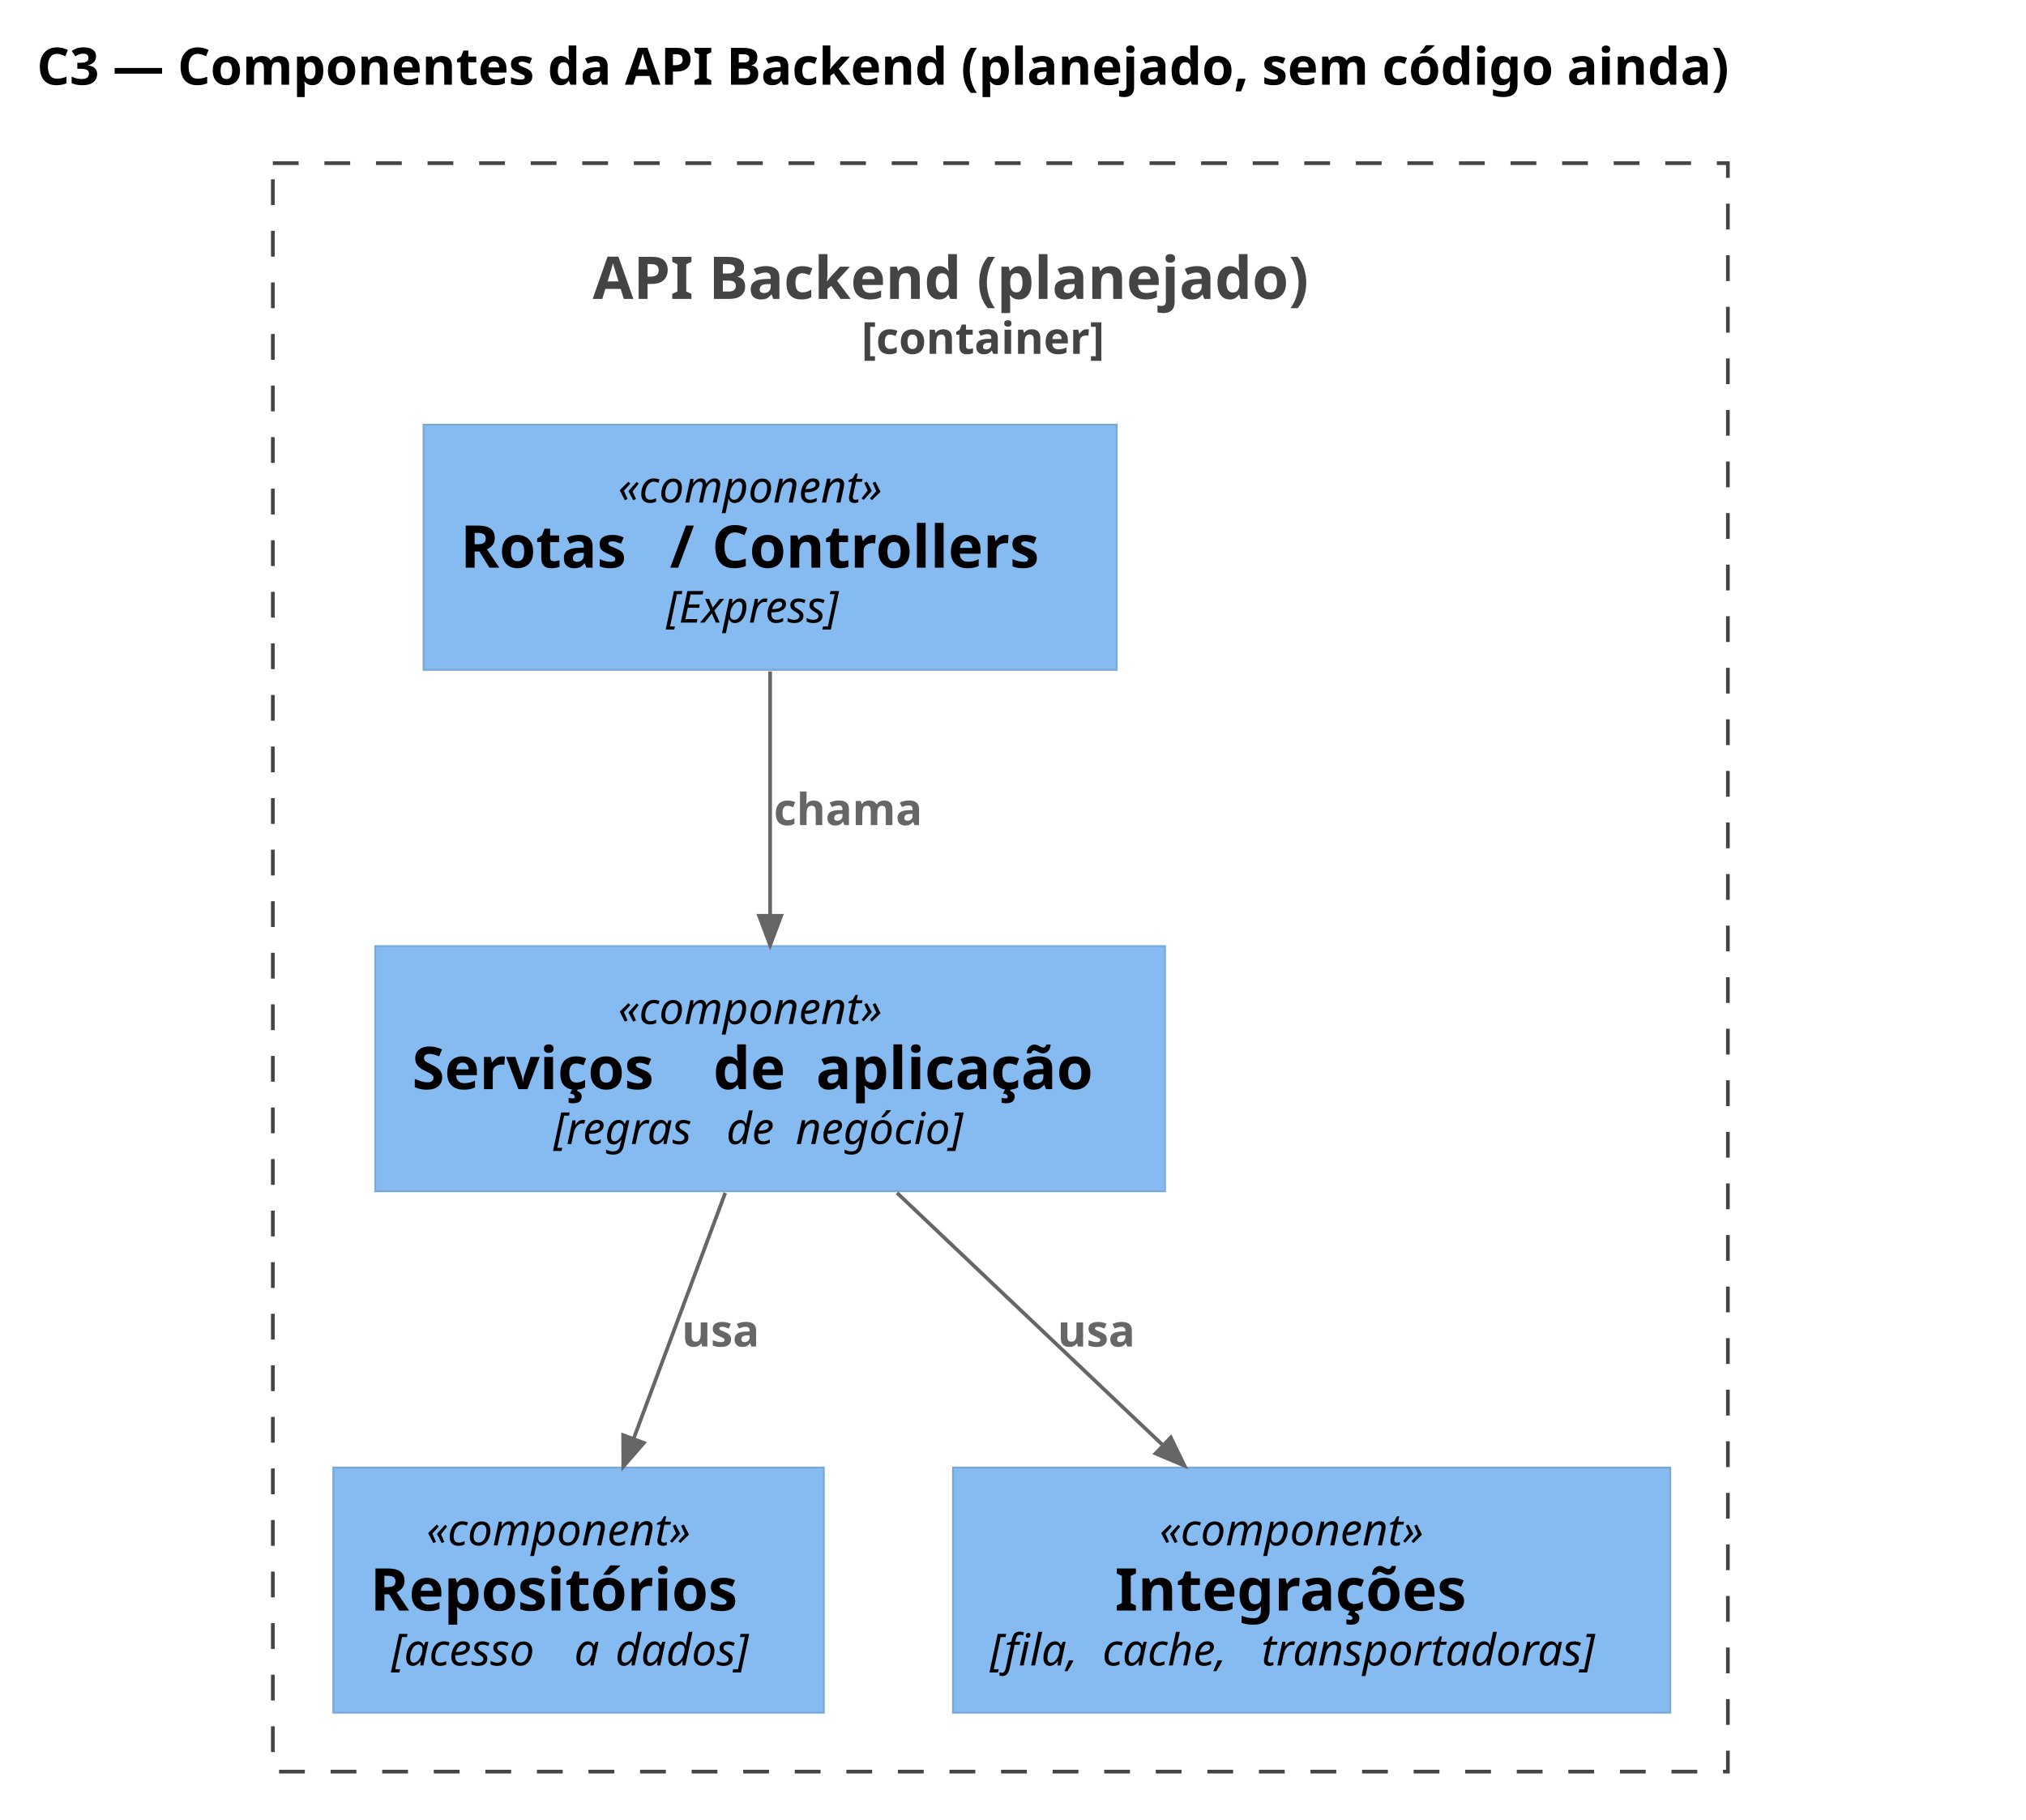
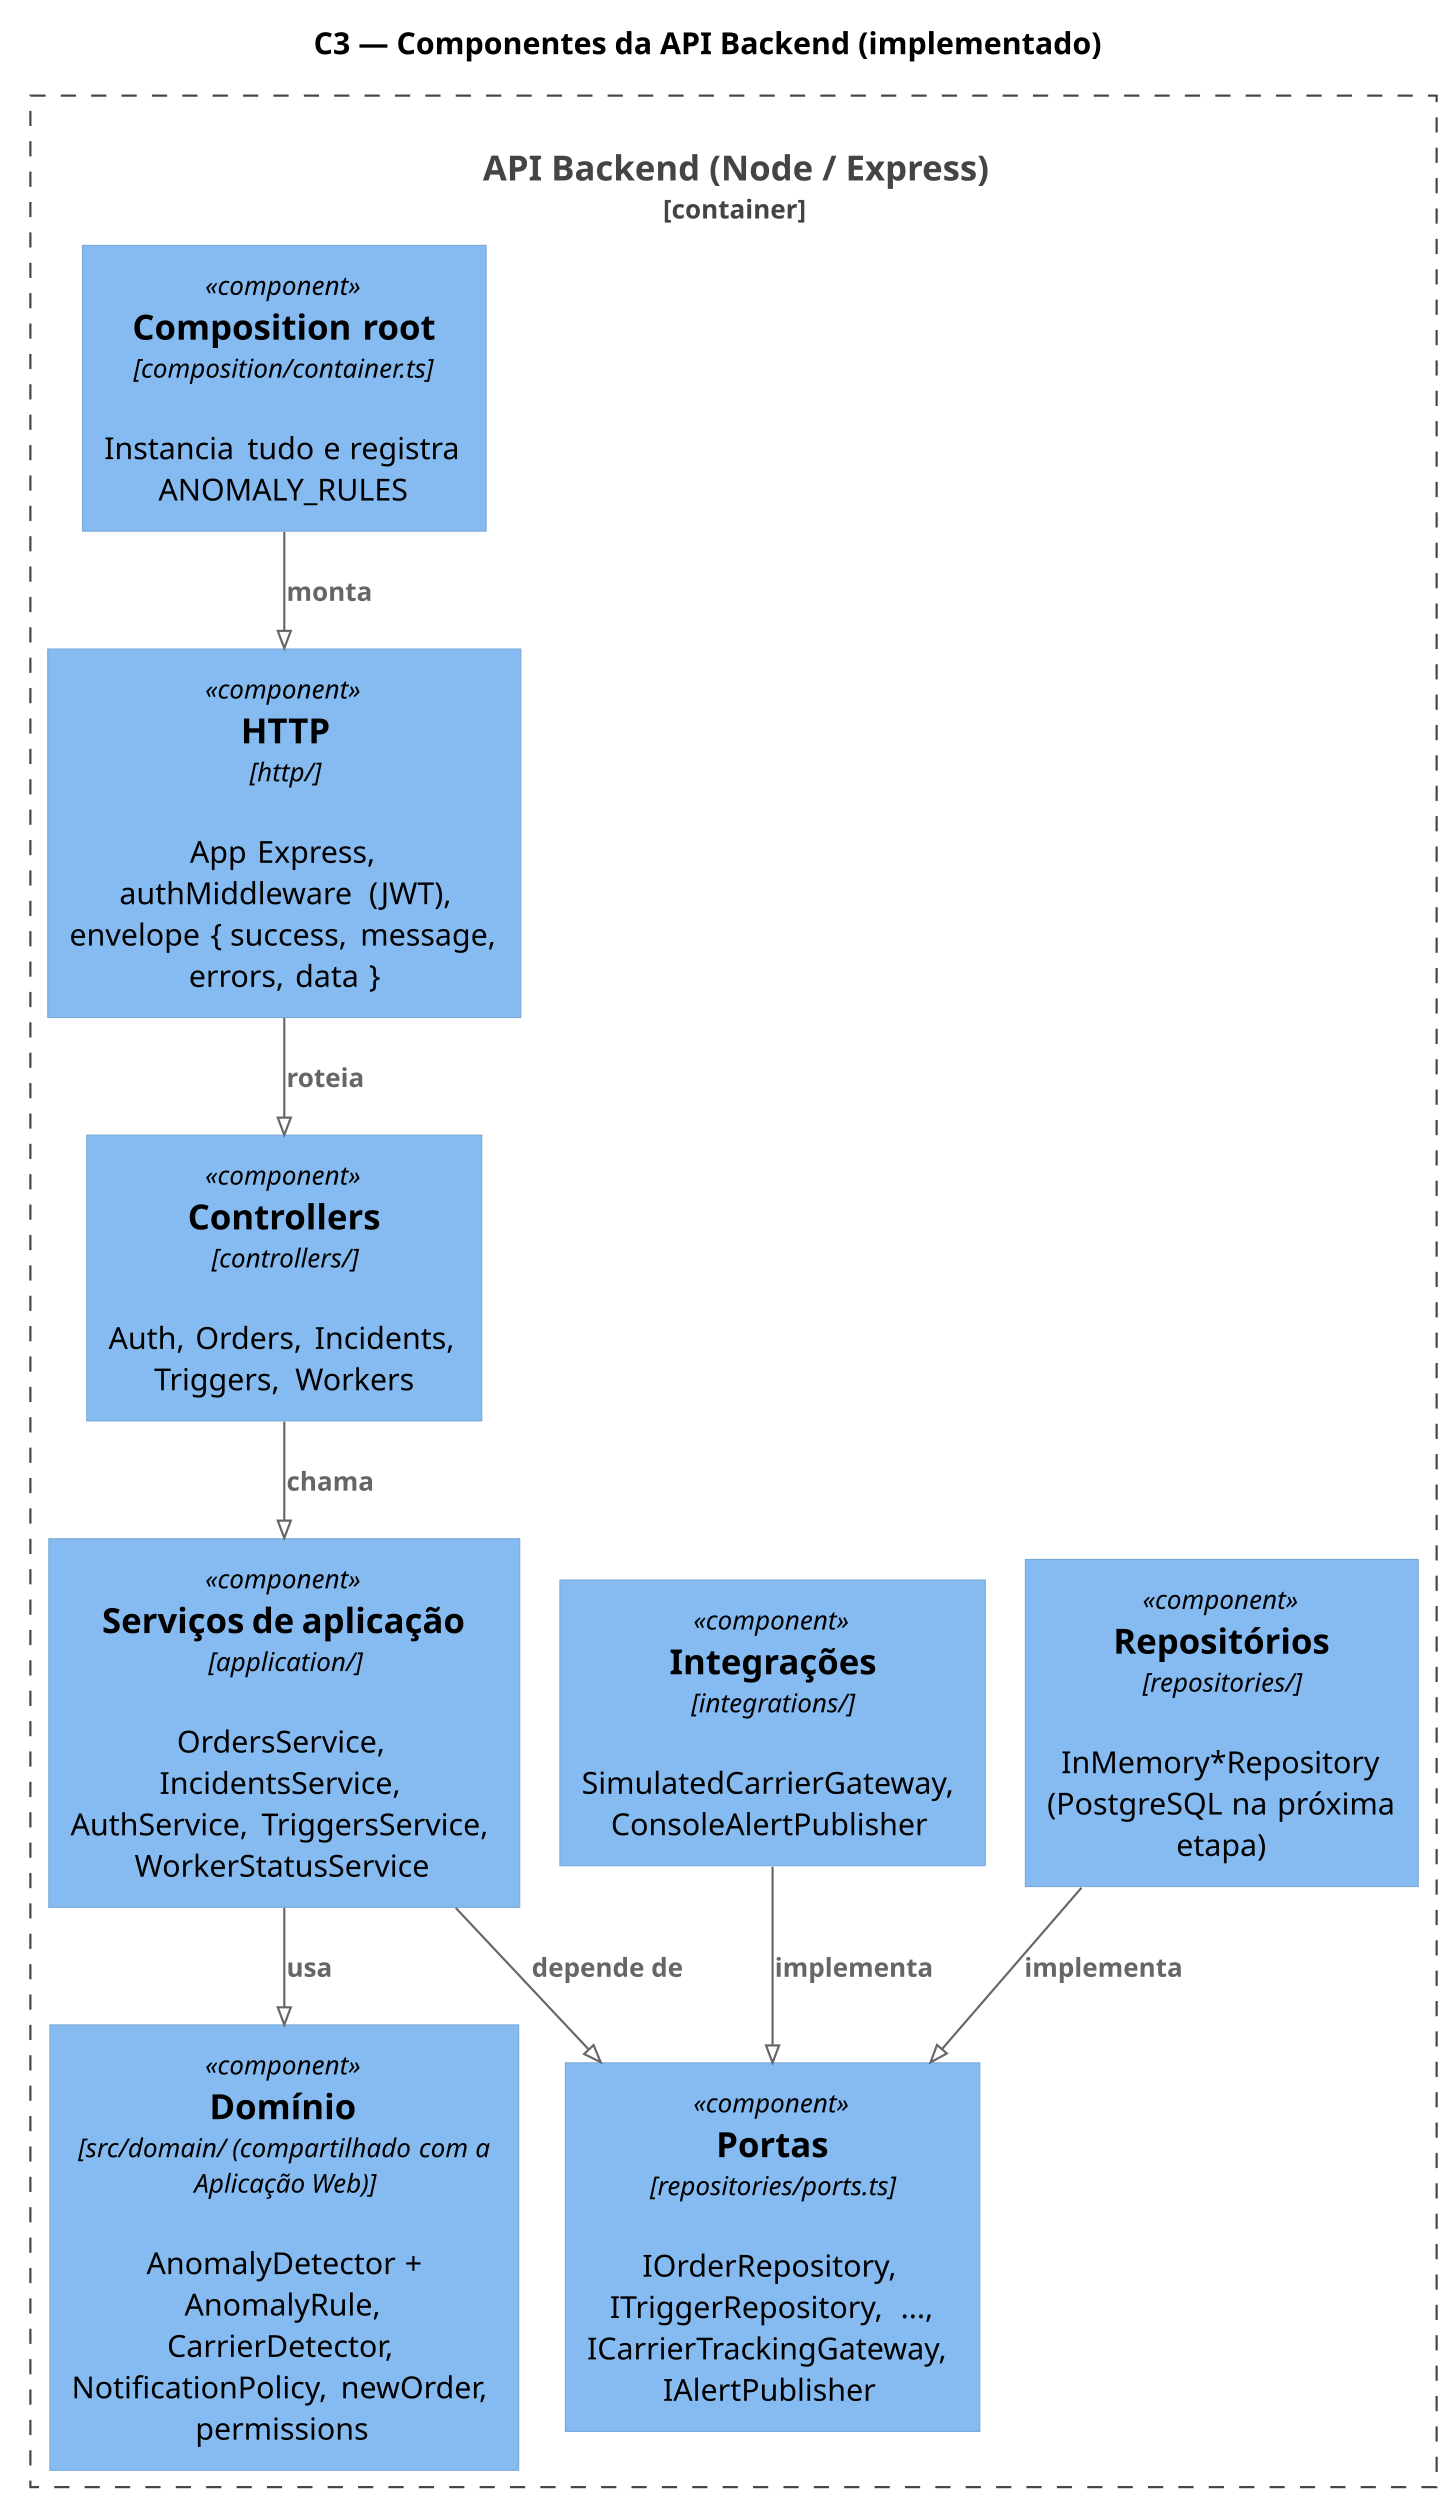
- <svg xmlns="http://www.w3.org/2000/svg" version="1.1" data-diagram-type="DESCRIPTION" style="width:550px;height:494px;background:#FFFFFF;" width="550px" height="494px" viewBox="0 0 550 494" zoomAndPan="magnify" preserveAspectRatio="none" contentStyleType="text/css">
+ <svg xmlns="http://www.w3.org/2000/svg" contentStyleType="text/css" height="1152px" preserveAspectRatio="none" style="width:668px;height:1152px;background:#FFFFFF;" version="1.1" viewBox="0 0 668 1152" width="668px" zoomAndPan="magnify">
  <defs />
-   <g font-family="sans-serif" lengthAdjust="spacing">
-     <g class="title" data-source-line="3">
-       <text x="10" y="22.995" fill="#000" font-size="14" textLength="523.141" font-weight="700">C3 — Componentes da API Backend (planejado, sem código ainda)</text>
+   <g>
+     <text fill="#000000" font-family="sans-serif" font-size="14" font-weight="bold" lengthAdjust="spacing" textLength="364" x="144.5" y="24.966">C3 — Componentes da API Backend (implementado)</text>
+     <g id="cluster_api">
+       <rect fill="none" height="1102" style="stroke:#444444;stroke-width:1.0;stroke-dasharray:7.0,7.0;" width="648" x="14" y="44.068" />
+       <text fill="#444444" font-family="sans-serif" font-size="16" font-weight="bold" lengthAdjust="spacing" textLength="231" x="222.5" y="83.172">API Backend (Node / Express)</text>
+       <text fill="#444444" font-family="sans-serif" font-size="12" font-weight="bold" lengthAdjust="spacing" textLength="65" x="305.5" y="100.688">[container]</text>
    </g>
-     <g class="cluster" data-qualified-name="api" id="ent0001" data-source-line="1690">
-       <rect x="74.07" y="44.297" width="395" height="436.69" fill="none" style="stroke:#444;stroke-width:1;stroke-dasharray:7,7;" />
-       <text x="160.898" y="81.148" fill="#444" font-size="16" textLength="221.344" font-weight="700">API Backend (planejado)</text>
-       <text x="233.862" y="96.061" fill="#444" font-size="12" textLength="75.416" font-weight="700">[container]</text>
+     <g id="elem_httpc">
+       <rect fill="#85BBF0" height="169.82" style="stroke:#78A8D8;stroke-width:0.5;" width="218" x="22" y="299.068" />
+       <text fill="#000000" font-family="sans-serif" font-size="12" font-style="italic" lengthAdjust="spacing" textLength="73" x="94.5" y="321.896">«component»</text>
+       <text fill="#000000" font-family="sans-serif" font-size="16" font-weight="bold" lengthAdjust="spacing" textLength="40" x="111" y="342.516">HTTP</text>
+       <text fill="#000000" font-family="sans-serif" font-size="12" font-style="italic" lengthAdjust="spacing" textLength="32" x="115" y="360.032">[http/]</text>
+       <text fill="#000000" font-family="sans-serif" font-size="14" lengthAdjust="spacing" textLength="4" x="129" y="378.514"> </text>
+       <text fill="#000000" font-family="sans-serif" font-size="14" lengthAdjust="spacing" textLength="27" x="87.5" y="397.582">App</text>
+       <text fill="#000000" font-family="sans-serif" font-size="14" lengthAdjust="spacing" textLength="4" x="114.5" y="397.582"> </text>
+       <text fill="#000000" font-family="sans-serif" font-size="14" lengthAdjust="spacing" textLength="56" x="118.5" y="397.582">Express,</text>
+       <text fill="#000000" font-family="sans-serif" font-size="14" lengthAdjust="spacing" textLength="111" x="55" y="416.65">authMiddleware</text>
+       <text fill="#000000" font-family="sans-serif" font-size="14" lengthAdjust="spacing" textLength="4" x="166" y="416.65"> </text>
+       <text fill="#000000" font-family="sans-serif" font-size="14" lengthAdjust="spacing" textLength="37" x="170" y="416.65">(JWT),</text>
+       <text fill="#000000" font-family="sans-serif" font-size="14" lengthAdjust="spacing" textLength="61" x="32" y="435.718">envelope</text>
+       <text fill="#000000" font-family="sans-serif" font-size="14" lengthAdjust="spacing" textLength="4" x="93" y="435.718"> </text>
+       <text fill="#000000" font-family="sans-serif" font-size="14" lengthAdjust="spacing" textLength="5" x="97" y="435.718">{</text>
+       <text fill="#000000" font-family="sans-serif" font-size="14" lengthAdjust="spacing" textLength="4" x="102" y="435.718"> </text>
+       <text fill="#000000" font-family="sans-serif" font-size="14" lengthAdjust="spacing" textLength="56" x="106" y="435.718">success,</text>
+       <text fill="#000000" font-family="sans-serif" font-size="14" lengthAdjust="spacing" textLength="4" x="162" y="435.718"> </text>
+       <text fill="#000000" font-family="sans-serif" font-size="14" lengthAdjust="spacing" textLength="64" x="166" y="435.718">message,</text>
+       <text fill="#000000" font-family="sans-serif" font-size="14" lengthAdjust="spacing" textLength="45" x="87" y="454.786">errors,</text>
+       <text fill="#000000" font-family="sans-serif" font-size="14" lengthAdjust="spacing" textLength="4" x="132" y="454.786"> </text>
+       <text fill="#000000" font-family="sans-serif" font-size="14" lengthAdjust="spacing" textLength="30" x="136" y="454.786">data</text>
+       <text fill="#000000" font-family="sans-serif" font-size="14" lengthAdjust="spacing" textLength="4" x="166" y="454.786"> </text>
+       <text fill="#000000" font-family="sans-serif" font-size="14" lengthAdjust="spacing" textLength="5" x="170" y="454.786">}</text>
    </g>
-     <g class="entity" data-qualified-name="api.routes" id="ent0002" data-source-line="83">
-       <rect x="114.99" y="115.297" width="188.156" height="66.563" fill="#85BBF0" style="stroke:#78A8D8;stroke-width:0.5;" />
-       <text x="167.783" y="136.436" fill="#000" font-size="12" textLength="82.57" font-style="italic">«component»</text>
-       <text x="124.99" y="154.117" fill="#000" font-size="16" textLength="51.281" font-weight="700">Rotas</text>
-       <text x="176.272" y="154.117" fill="#000" font-size="16" font-weight="700"> </text>
-       <text x="181.842" y="154.117" fill="#000" font-size="16" font-weight="700">/</text>
-       <text x="187.686" y="154.117" fill="#000" font-size="16" font-weight="700"> </text>
-       <text x="193.256" y="154.117" fill="#000" font-size="16" textLength="99.891" font-weight="700">Controllers</text>
-       <text x="180.826" y="169.029" fill="#000" font-size="12" textLength="56.484" font-style="italic">[Express]</text>
+     <g id="elem_routes">
+       <rect fill="#85BBF0" height="131.684" style="stroke:#78A8D8;stroke-width:0.5;" width="182" x="40" y="523.068" />
+       <text fill="#000000" font-family="sans-serif" font-size="12" font-style="italic" lengthAdjust="spacing" textLength="73" x="94.5" y="545.896">«component»</text>
+       <text fill="#000000" font-family="sans-serif" font-size="16" font-weight="bold" lengthAdjust="spacing" textLength="89" x="86.5" y="566.516">Controllers</text>
+       <text fill="#000000" font-family="sans-serif" font-size="12" font-style="italic" lengthAdjust="spacing" textLength="67" x="97.5" y="584.032">[controllers/]</text>
+       <text fill="#000000" font-family="sans-serif" font-size="14" lengthAdjust="spacing" textLength="4" x="129" y="602.514"> </text>
+       <text fill="#000000" font-family="sans-serif" font-size="14" lengthAdjust="spacing" textLength="36" x="50" y="621.582">Auth,</text>
+       <text fill="#000000" font-family="sans-serif" font-size="14" lengthAdjust="spacing" textLength="4" x="86" y="621.582"> </text>
+       <text fill="#000000" font-family="sans-serif" font-size="14" lengthAdjust="spacing" textLength="51" x="90" y="621.582">Orders,</text>
+       <text fill="#000000" font-family="sans-serif" font-size="14" lengthAdjust="spacing" textLength="4" x="141" y="621.582"> </text>
+       <text fill="#000000" font-family="sans-serif" font-size="14" lengthAdjust="spacing" textLength="67" x="145" y="621.582">Incidents,</text>
+       <text fill="#000000" font-family="sans-serif" font-size="14" lengthAdjust="spacing" textLength="61" x="71" y="640.65">Triggers,</text>
+       <text fill="#000000" font-family="sans-serif" font-size="14" lengthAdjust="spacing" textLength="4" x="132" y="640.65"> </text>
+       <text fill="#000000" font-family="sans-serif" font-size="14" lengthAdjust="spacing" textLength="55" x="136" y="640.65">Workers</text>
    </g>
-     <g class="entity" data-qualified-name="api.appsvc" id="ent0003" data-source-line="83">
-       <rect x="101.87" y="256.867" width="214.398" height="66.563" fill="#85BBF0" style="stroke:#78A8D8;stroke-width:0.5;" />
-       <text x="167.784" y="278.006" fill="#000" font-size="12" textLength="82.57" font-style="italic">«component»</text>
-       <text x="111.87" y="295.687" fill="#000" font-size="16" textLength="76.18" font-weight="700">Serviços</text>
-       <text x="188.05" y="295.687" fill="#000" font-size="16" font-weight="700"> </text>
-       <text x="193.62" y="295.687" fill="#000" font-size="16" textLength="22.305" font-weight="700">de</text>
-       <text x="215.925" y="295.687" fill="#000" font-size="16" font-weight="700"> </text>
-       <text x="221.495" y="295.687" fill="#000" font-size="16" textLength="84.773" font-weight="700">aplicação</text>
-       <text x="150.227" y="310.599" fill="#000" font-size="12" textLength="43.154" font-style="italic">[regras</text>
-       <text x="193.381" y="310.599" fill="#000" font-size="12" font-style="italic"> </text>
-       <text x="197.196" y="310.599" fill="#000" font-size="12" textLength="15" font-style="italic">de</text>
-       <text x="212.196" y="310.599" fill="#000" font-size="12" font-style="italic"> </text>
-       <text x="216.01" y="310.599" fill="#000" font-size="12" textLength="51.902" font-style="italic">negócio]</text>
+     <g id="elem_appsvc">
+       <rect fill="#85BBF0" height="169.82" style="stroke:#78A8D8;stroke-width:0.5;" width="217" x="22.5" y="709.068" />
+       <text fill="#000000" font-family="sans-serif" font-size="12" font-style="italic" lengthAdjust="spacing" textLength="73" x="94.5" y="731.896">«component»</text>
+       <text fill="#000000" font-family="sans-serif" font-size="16" font-weight="bold" lengthAdjust="spacing" textLength="65" x="47" y="752.516">Serviços</text>
+       <text fill="#000000" font-family="sans-serif" font-size="16" font-weight="bold" lengthAdjust="spacing" textLength="4" x="112" y="752.516"> </text>
+       <text fill="#000000" font-family="sans-serif" font-size="16" font-weight="bold" lengthAdjust="spacing" textLength="19" x="116" y="752.516">de</text>
+       <text fill="#000000" font-family="sans-serif" font-size="16" font-weight="bold" lengthAdjust="spacing" textLength="4" x="135" y="752.516"> </text>
+       <text fill="#000000" font-family="sans-serif" font-size="16" font-weight="bold" lengthAdjust="spacing" textLength="76" x="139" y="752.516">aplicação</text>
+       <text fill="#000000" font-family="sans-serif" font-size="12" font-style="italic" lengthAdjust="spacing" textLength="70" x="96" y="770.032">[application/]</text>
+       <text fill="#000000" font-family="sans-serif" font-size="14" lengthAdjust="spacing" textLength="4" x="129" y="788.514"> </text>
+       <text fill="#000000" font-family="sans-serif" font-size="14" lengthAdjust="spacing" textLength="99" x="81.5" y="807.582">OrdersService,</text>
+       <text fill="#000000" font-family="sans-serif" font-size="14" lengthAdjust="spacing" textLength="115" x="73.5" y="826.65">IncidentsService,</text>
+       <text fill="#000000" font-family="sans-serif" font-size="14" lengthAdjust="spacing" textLength="84" x="32.5" y="845.718">AuthService,</text>
+       <text fill="#000000" font-family="sans-serif" font-size="14" lengthAdjust="spacing" textLength="4" x="116.5" y="845.718"> </text>
+       <text fill="#000000" font-family="sans-serif" font-size="14" lengthAdjust="spacing" textLength="109" x="120.5" y="845.718">TriggersService,</text>
+       <text fill="#000000" font-family="sans-serif" font-size="14" lengthAdjust="spacing" textLength="138" x="62" y="864.786">WorkerStatusService</text>
    </g>
-     <g class="entity" data-qualified-name="api.repo" id="ent0004" data-source-line="83">
-       <rect x="90.49" y="398.427" width="133.156" height="66.563" fill="#85BBF0" style="stroke:#78A8D8;stroke-width:0.5;" />
-       <text x="115.783" y="419.566" fill="#000" font-size="12" textLength="82.57" font-style="italic">«component»</text>
-       <text x="100.49" y="437.247" fill="#000" font-size="16" textLength="113.156" font-weight="700">Repositórios</text>
-       <text x="106.215" y="452.159" fill="#000" font-size="12" textLength="45.861" font-style="italic">[acesso</text>
-       <text x="152.076" y="452.159" fill="#000" font-size="12" font-style="italic"> </text>
-       <text x="155.891" y="452.159" fill="#000" font-size="12" font-style="italic">a</text>
-       <text x="163.244" y="452.159" fill="#000" font-size="12" font-style="italic"> </text>
-       <text x="167.059" y="452.159" fill="#000" font-size="12" textLength="40.863" font-style="italic">dados]</text>
+     <g id="elem_domain">
+       <rect fill="#85BBF0" height="205.232" style="stroke:#78A8D8;stroke-width:0.5;" width="216" x="23" y="933.068" />
+       <text fill="#000000" font-family="sans-serif" font-size="12" font-style="italic" lengthAdjust="spacing" textLength="73" x="94.5" y="955.896">«component»</text>
+       <text fill="#000000" font-family="sans-serif" font-size="16" font-weight="bold" lengthAdjust="spacing" textLength="69" x="96.5" y="976.516">Domínio</text>
+       <text fill="#000000" font-family="sans-serif" font-size="12" font-style="italic" lengthAdjust="spacing" textLength="68" x="36" y="994.032">[src/domain/</text>
+       <text fill="#000000" font-family="sans-serif" font-size="12" font-style="italic" lengthAdjust="spacing" textLength="3" x="104" y="994.032"> </text>
+       <text fill="#000000" font-family="sans-serif" font-size="12" font-style="italic" lengthAdjust="spacing" textLength="83" x="107" y="994.032">(compartilhado</text>
+       <text fill="#000000" font-family="sans-serif" font-size="12" font-style="italic" lengthAdjust="spacing" textLength="3" x="190" y="994.032"> </text>
+       <text fill="#000000" font-family="sans-serif" font-size="12" font-style="italic" lengthAdjust="spacing" textLength="23" x="193" y="994.032">com</text>
+       <text fill="#000000" font-family="sans-serif" font-size="12" font-style="italic" lengthAdjust="spacing" textLength="3" x="216" y="994.032"> </text>
+       <text fill="#000000" font-family="sans-serif" font-size="12" font-style="italic" lengthAdjust="spacing" textLength="7" x="219" y="994.032">a</text>
+       <text fill="#000000" font-family="sans-serif" font-size="12" font-style="italic" lengthAdjust="spacing" textLength="51" x="89.5" y="1010.376">Aplicação</text>
+       <text fill="#000000" font-family="sans-serif" font-size="12" font-style="italic" lengthAdjust="spacing" textLength="3" x="140.5" y="1010.376"> </text>
+       <text fill="#000000" font-family="sans-serif" font-size="12" font-style="italic" lengthAdjust="spacing" textLength="29" x="143.5" y="1010.376">Web)]</text>
+       <text fill="#000000" font-family="sans-serif" font-size="14" lengthAdjust="spacing" textLength="4" x="129" y="1028.858"> </text>
+       <text fill="#000000" font-family="sans-serif" font-size="14" lengthAdjust="spacing" textLength="115" x="67.5" y="1047.926">AnomalyDetector</text>
+       <text fill="#000000" font-family="sans-serif" font-size="14" lengthAdjust="spacing" textLength="4" x="182.5" y="1047.926"> </text>
+       <text fill="#000000" font-family="sans-serif" font-size="14" lengthAdjust="spacing" textLength="8" x="186.5" y="1047.926">+</text>
+       <text fill="#000000" font-family="sans-serif" font-size="14" lengthAdjust="spacing" textLength="92" x="85" y="1066.994">AnomalyRule,</text>
+       <text fill="#000000" font-family="sans-serif" font-size="14" lengthAdjust="spacing" textLength="108" x="77" y="1086.062">CarrierDetector,</text>
+       <text fill="#000000" font-family="sans-serif" font-size="14" lengthAdjust="spacing" textLength="120" x="33" y="1105.13">NotificationPolicy,</text>
+       <text fill="#000000" font-family="sans-serif" font-size="14" lengthAdjust="spacing" textLength="4" x="153" y="1105.13"> </text>
+       <text fill="#000000" font-family="sans-serif" font-size="14" lengthAdjust="spacing" textLength="72" x="157" y="1105.13">newOrder,</text>
+       <text fill="#000000" font-family="sans-serif" font-size="14" lengthAdjust="spacing" textLength="82" x="90" y="1124.198">permissions</text>
    </g>
-     <g class="entity" data-qualified-name="api.integr" id="ent0005" data-source-line="83">
-       <rect x="258.72" y="398.427" width="194.703" height="66.563" fill="#85BBF0" style="stroke:#78A8D8;stroke-width:0.5;" />
-       <text x="314.787" y="419.566" fill="#000" font-size="12" textLength="82.57" font-style="italic">«component»</text>
-       <text x="302.654" y="437.247" fill="#000" font-size="16" textLength="106.836" font-weight="700">Integrações</text>
-       <text x="268.72" y="452.159" fill="#000" font-size="12" textLength="26.742" font-style="italic">[fila,</text>
-       <text x="295.463" y="452.159" fill="#000" font-size="12" font-style="italic"> </text>
-       <text x="299.277" y="452.159" fill="#000" font-size="12" textLength="39.352" font-style="italic">cache,</text>
-       <text x="338.629" y="452.159" fill="#000" font-size="12" font-style="italic"> </text>
-       <text x="342.443" y="452.159" fill="#000" font-size="12" textLength="100.98" font-style="italic">transportadoras]</text>
+     <g id="elem_ports">
+       <rect fill="#85BBF0" height="169.82" style="stroke:#78A8D8;stroke-width:0.5;" width="191" x="260.5" y="950.568" />
+       <text fill="#000000" font-family="sans-serif" font-size="12" font-style="italic" lengthAdjust="spacing" textLength="73" x="319.5" y="973.396">«component»</text>
+       <text fill="#000000" font-family="sans-serif" font-size="16" font-weight="bold" lengthAdjust="spacing" textLength="52" x="330" y="994.016">Portas</text>
+       <text fill="#000000" font-family="sans-serif" font-size="12" font-style="italic" lengthAdjust="spacing" textLength="113" x="299.5" y="1011.532">[repositories/ports.ts]</text>
+       <text fill="#000000" font-family="sans-serif" font-size="14" lengthAdjust="spacing" textLength="4" x="354" y="1030.014"> </text>
+       <text fill="#000000" font-family="sans-serif" font-size="14" lengthAdjust="spacing" textLength="120" x="296" y="1049.082">IOrderRepository,</text>
+       <text fill="#000000" font-family="sans-serif" font-size="14" lengthAdjust="spacing" textLength="130" x="281" y="1068.15">ITriggerRepository,</text>
+       <text fill="#000000" font-family="sans-serif" font-size="14" lengthAdjust="spacing" textLength="4" x="411" y="1068.15"> </text>
+       <text fill="#000000" font-family="sans-serif" font-size="14" lengthAdjust="spacing" textLength="16" x="415" y="1068.15">...,</text>
+       <text fill="#000000" font-family="sans-serif" font-size="14" lengthAdjust="spacing" textLength="171" x="270.5" y="1087.218">ICarrierTrackingGateway,</text>
+       <text fill="#000000" font-family="sans-serif" font-size="14" lengthAdjust="spacing" textLength="101" x="305.5" y="1106.286">IAlertPublisher</text>
    </g>
-     <g class="link" data-entity-1="ent0002" data-entity-2="ent0003" id="lnk6" data-source-line="1803" data-link-type="dependency">
-       <path d="M209.07,182.297 C209.07,204.697 209.07,226.277 209.07,248.627" style="stroke:#666;stroke-width:1;" fill="none" id="routes-to-appsvc" />
-       <polygon points="209.07,256.627,212.07,248.627,206.07,248.627,209.07,256.627" fill="#666" style="stroke:#666;stroke-width:1;stroke-linejoin:miter;stroke-miterlimit:10;" />
-       <text x="210.07" y="224.006" fill="#666" font-size="12" textLength="44.355" font-weight="700">chama</text>
+     <g id="elem_repo">
+       <rect fill="#85BBF0" height="150.752" style="stroke:#78A8D8;stroke-width:0.5;" width="181" x="472.5" y="718.568" />
+       <text fill="#000000" font-family="sans-serif" font-size="12" font-style="italic" lengthAdjust="spacing" textLength="73" x="526.5" y="741.396">«component»</text>
+       <text fill="#000000" font-family="sans-serif" font-size="16" font-weight="bold" lengthAdjust="spacing" textLength="100" x="513" y="762.016">Repositórios</text>
+       <text fill="#000000" font-family="sans-serif" font-size="12" font-style="italic" lengthAdjust="spacing" textLength="73" x="526.5" y="779.532">[repositories/]</text>
+       <text fill="#000000" font-family="sans-serif" font-size="14" lengthAdjust="spacing" textLength="4" x="561" y="798.014"> </text>
+       <text fill="#000000" font-family="sans-serif" font-size="14" lengthAdjust="spacing" textLength="148" x="489" y="817.082">InMemory*Repository</text>
+       <text fill="#000000" font-family="sans-serif" font-size="14" lengthAdjust="spacing" textLength="81" x="482.5" y="836.15">(PostgreSQL</text>
+       <text fill="#000000" font-family="sans-serif" font-size="14" lengthAdjust="spacing" textLength="4" x="563.5" y="836.15"> </text>
+       <text fill="#000000" font-family="sans-serif" font-size="14" lengthAdjust="spacing" textLength="17" x="567.5" y="836.15">na</text>
+       <text fill="#000000" font-family="sans-serif" font-size="14" lengthAdjust="spacing" textLength="4" x="584.5" y="836.15"> </text>
+       <text fill="#000000" font-family="sans-serif" font-size="14" lengthAdjust="spacing" textLength="55" x="588.5" y="836.15">próxima</text>
+       <text fill="#000000" font-family="sans-serif" font-size="14" lengthAdjust="spacing" textLength="42" x="542" y="855.218">etapa)</text>
    </g>
-     <g class="link" data-entity-1="ent0003" data-entity-2="ent0004" id="lnk7" data-source-line="1803" data-link-type="dependency">
-       <path d="M196.88,323.867 C188.53,346.267 180.301,368.34 171.981,390.69" style="stroke:#666;stroke-width:1;" fill="none" id="appsvc-to-repo" />
-       <polygon points="169.19,398.187,174.793,391.736,169.17,389.643,169.19,398.187" fill="#666" style="stroke:#666;stroke-width:1;stroke-linejoin:miter;stroke-miterlimit:10;" />
-       <text x="185.07" y="365.566" fill="#666" font-size="12" textLength="23.783" font-weight="700">usa</text>
+     <g id="elem_integr">
+       <rect fill="#85BBF0" height="131.684" style="stroke:#78A8D8;stroke-width:0.5;" width="196" x="258" y="728.068" />
+       <text fill="#000000" font-family="sans-serif" font-size="12" font-style="italic" lengthAdjust="spacing" textLength="73" x="319.5" y="750.896">«component»</text>
+       <text fill="#000000" font-family="sans-serif" font-size="16" font-weight="bold" lengthAdjust="spacing" textLength="95" x="308.5" y="771.516">Integrações</text>
+       <text fill="#000000" font-family="sans-serif" font-size="12" font-style="italic" lengthAdjust="spacing" textLength="75" x="318.5" y="789.032">[integrations/]</text>
+       <text fill="#000000" font-family="sans-serif" font-size="14" lengthAdjust="spacing" textLength="4" x="354" y="807.514"> </text>
+       <text fill="#000000" font-family="sans-serif" font-size="14" lengthAdjust="spacing" textLength="176" x="268" y="826.582">SimulatedCarrierGateway,</text>
+       <text fill="#000000" font-family="sans-serif" font-size="14" lengthAdjust="spacing" textLength="149" x="281.5" y="845.65">ConsoleAlertPublisher</text>
    </g>
-     <g class="link" data-entity-1="ent0003" data-entity-2="ent0005" id="lnk8" data-source-line="1803" data-link-type="dependency">
-       <path d="M243.53,323.867 C267.04,346.177 292.247,370.12 315.767,392.44" style="stroke:#666;stroke-width:1;" fill="none" id="appsvc-to-integr" />
-       <polygon points="321.57,397.947,317.832,390.264,313.702,394.616,321.57,397.947" fill="#666" style="stroke:#666;stroke-width:1;stroke-linejoin:miter;stroke-miterlimit:10;" />
-       <text x="287.07" y="365.566" fill="#666" font-size="12" textLength="23.783" font-weight="700">usa</text>
+     <g id="elem_root">
+       <rect fill="#85BBF0" height="131.684" style="stroke:#78A8D8;stroke-width:0.5;" width="186" x="38" y="113.068" />
+       <text fill="#000000" font-family="sans-serif" font-size="12" font-style="italic" lengthAdjust="spacing" textLength="73" x="94.5" y="135.896">«component»</text>
+       <text fill="#000000" font-family="sans-serif" font-size="16" font-weight="bold" lengthAdjust="spacing" textLength="102" x="61" y="156.516">Composition</text>
+       <text fill="#000000" font-family="sans-serif" font-size="16" font-weight="bold" lengthAdjust="spacing" textLength="4" x="163" y="156.516"> </text>
+       <text fill="#000000" font-family="sans-serif" font-size="16" font-weight="bold" lengthAdjust="spacing" textLength="34" x="167" y="156.516">root</text>
+       <text fill="#000000" font-family="sans-serif" font-size="12" font-style="italic" lengthAdjust="spacing" textLength="139" x="61.5" y="174.032">[composition/container.ts]</text>
+       <text fill="#000000" font-family="sans-serif" font-size="14" lengthAdjust="spacing" textLength="4" x="129" y="192.514"> </text>
+       <text fill="#000000" font-family="sans-serif" font-size="14" lengthAdjust="spacing" textLength="62" x="48" y="211.582">Instancia</text>
+       <text fill="#000000" font-family="sans-serif" font-size="14" lengthAdjust="spacing" textLength="4" x="110" y="211.582"> </text>
+       <text fill="#000000" font-family="sans-serif" font-size="14" lengthAdjust="spacing" textLength="31" x="114" y="211.582">tudo</text>
+       <text fill="#000000" font-family="sans-serif" font-size="14" lengthAdjust="spacing" textLength="4" x="145" y="211.582"> </text>
+       <text fill="#000000" font-family="sans-serif" font-size="14" lengthAdjust="spacing" textLength="8" x="149" y="211.582">e</text>
+       <text fill="#000000" font-family="sans-serif" font-size="14" lengthAdjust="spacing" textLength="4" x="157" y="211.582"> </text>
+       <text fill="#000000" font-family="sans-serif" font-size="14" lengthAdjust="spacing" textLength="53" x="161" y="211.582">registra</text>
+       <text fill="#000000" font-family="sans-serif" font-size="14" lengthAdjust="spacing" textLength="116" x="73" y="230.65">ANOMALY_RULES</text>
    </g>
+     <polygon fill="none" points="131,523.004,134,515.004,128,515.004,131,523.004" style="stroke:#666666;stroke-width:1.0;" />
+     <path d="M131,469.101 C131,487.099 131,497.851 131,515.004 " fill="none" style="stroke:#666666;stroke-width:1.0;" />
+     <text fill="#666666" font-family="sans-serif" font-size="12" font-weight="bold" lengthAdjust="spacing" textLength="35" x="132" y="500.896">roteia</text>
+     <polygon fill="none" points="131,708.708,134,700.708,128,700.708,131,708.708" style="stroke:#666666;stroke-width:1.0;" />
+     <path d="M131,655.136 C131,672.184 131,682.812 131,700.708 " fill="none" style="stroke:#666666;stroke-width:1.0;" />
+     <text fill="#666666" font-family="sans-serif" font-size="12" font-weight="bold" lengthAdjust="spacing" textLength="40" x="132" y="686.896">chama</text>
+     <polygon fill="none" points="131,932.981,134,924.981,128,924.981,131,932.981" style="stroke:#666666;stroke-width:1.0;" />
+     <path d="M131,879.17 C131,896.557 131,907.048 131,924.981 " fill="none" style="stroke:#666666;stroke-width:1.0;" />
+     <text fill="#666666" font-family="sans-serif" font-size="12" font-weight="bold" lengthAdjust="spacing" textLength="21" x="132" y="910.896">usa</text>
+     <polygon fill="none" points="276.8,950.264,273.509,942.379,269.136,946.487,276.8,950.264" style="stroke:#666666;stroke-width:1.0;" />
+     <path d="M210.01,879.17 C231.663,902.218 249.659,921.374 271.322,944.433 " fill="none" style="stroke:#666666;stroke-width:1.0;" />
+     <text fill="#666666" font-family="sans-serif" font-size="12" font-weight="bold" lengthAdjust="spacing" textLength="71" x="245" y="910.896">depende de</text>
+     <polygon fill="none" points="428.809,950.328,436.31,946.237,431.77,942.313,428.809,950.328" style="stroke:#666666;stroke-width:1.0;" />
+     <path d="M498.355,869.862 C476.291,895.391 456.702,918.055 434.04,944.275 " fill="none" style="stroke:#666666;stroke-width:1.0;" />
+     <text fill="#666666" font-family="sans-serif" font-size="12" font-weight="bold" lengthAdjust="spacing" textLength="74" x="472" y="910.896">implementa</text>
+     <polygon fill="none" points="356,950.535,359,942.535,353,942.535,356,950.535" style="stroke:#666666;stroke-width:1.0;" />
+     <path d="M356,860.196 C356,888.038 356,912.893 356,942.535 " fill="none" style="stroke:#666666;stroke-width:1.0;" />
+     <text fill="#666666" font-family="sans-serif" font-size="12" font-weight="bold" lengthAdjust="spacing" textLength="74" x="357" y="910.896">implementa</text>
+     <polygon fill="none" points="131,298.709,134,290.709,128,290.709,131,298.709" style="stroke:#666666;stroke-width:1.0;" />
+     <path d="M131,245.136 C131,262.184 131,272.812 131,290.709 " fill="none" style="stroke:#666666;stroke-width:1.0;" />
+     <text fill="#666666" font-family="sans-serif" font-size="12" font-weight="bold" lengthAdjust="spacing" textLength="39" x="132" y="276.896">monta</text>
  </g>
</svg>
